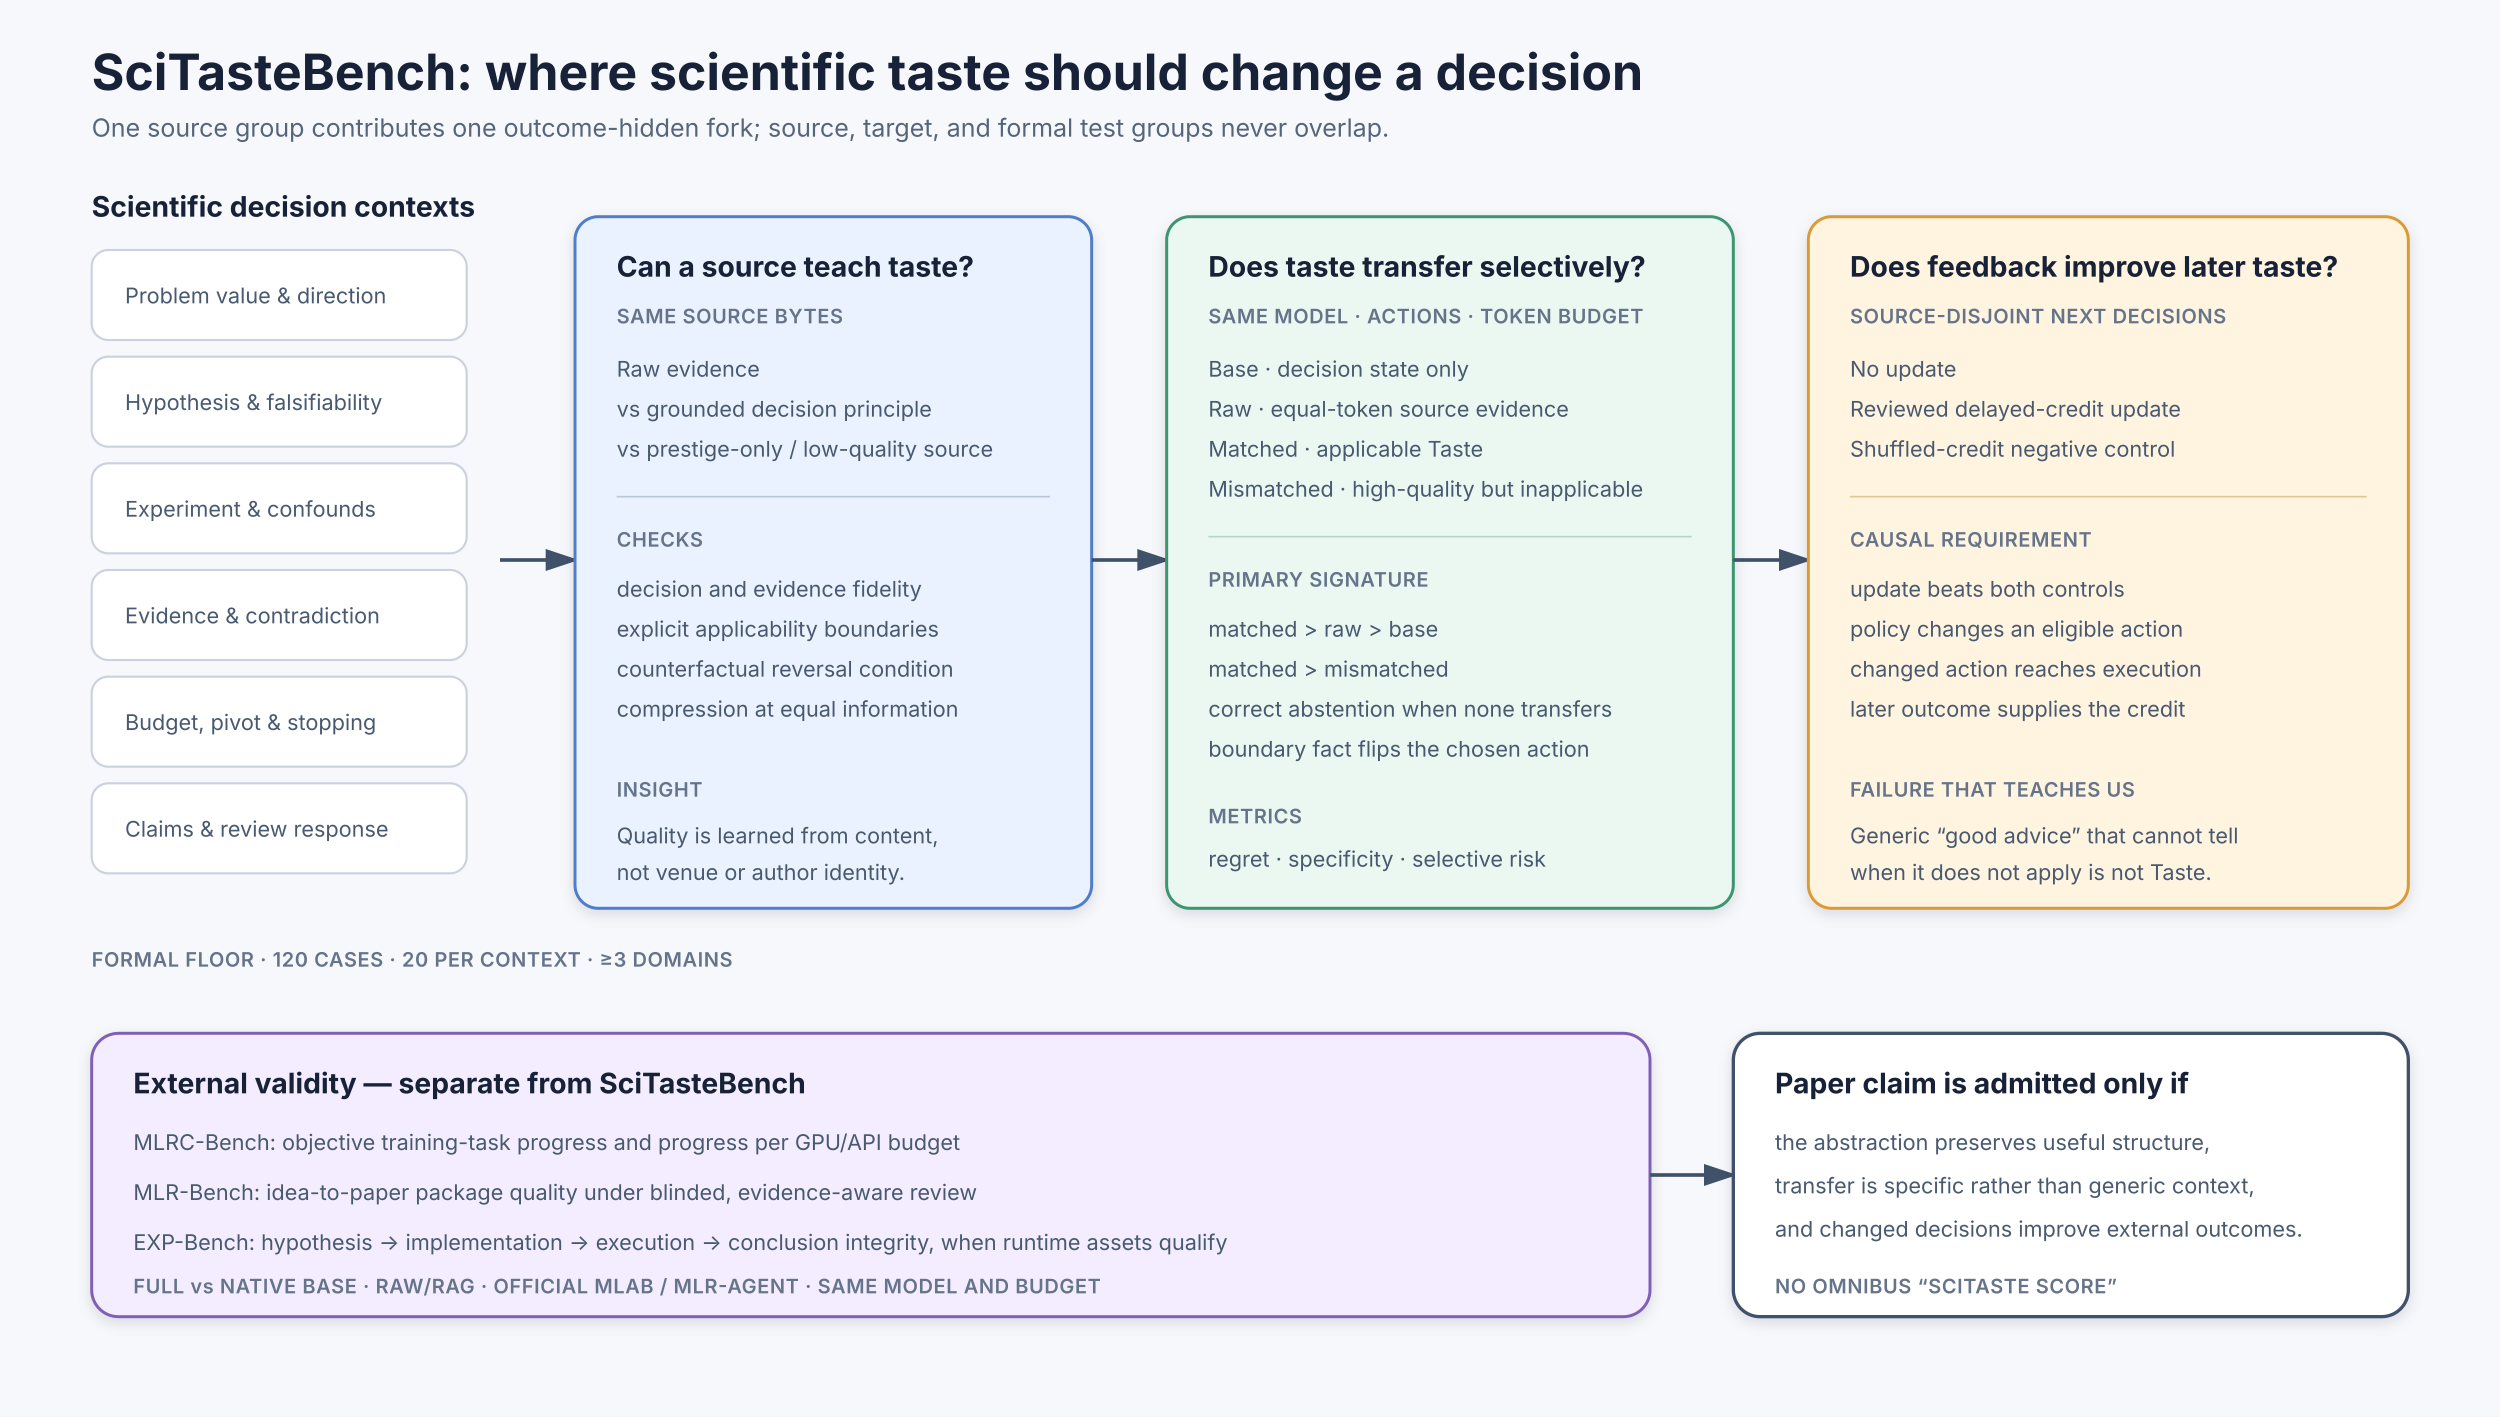
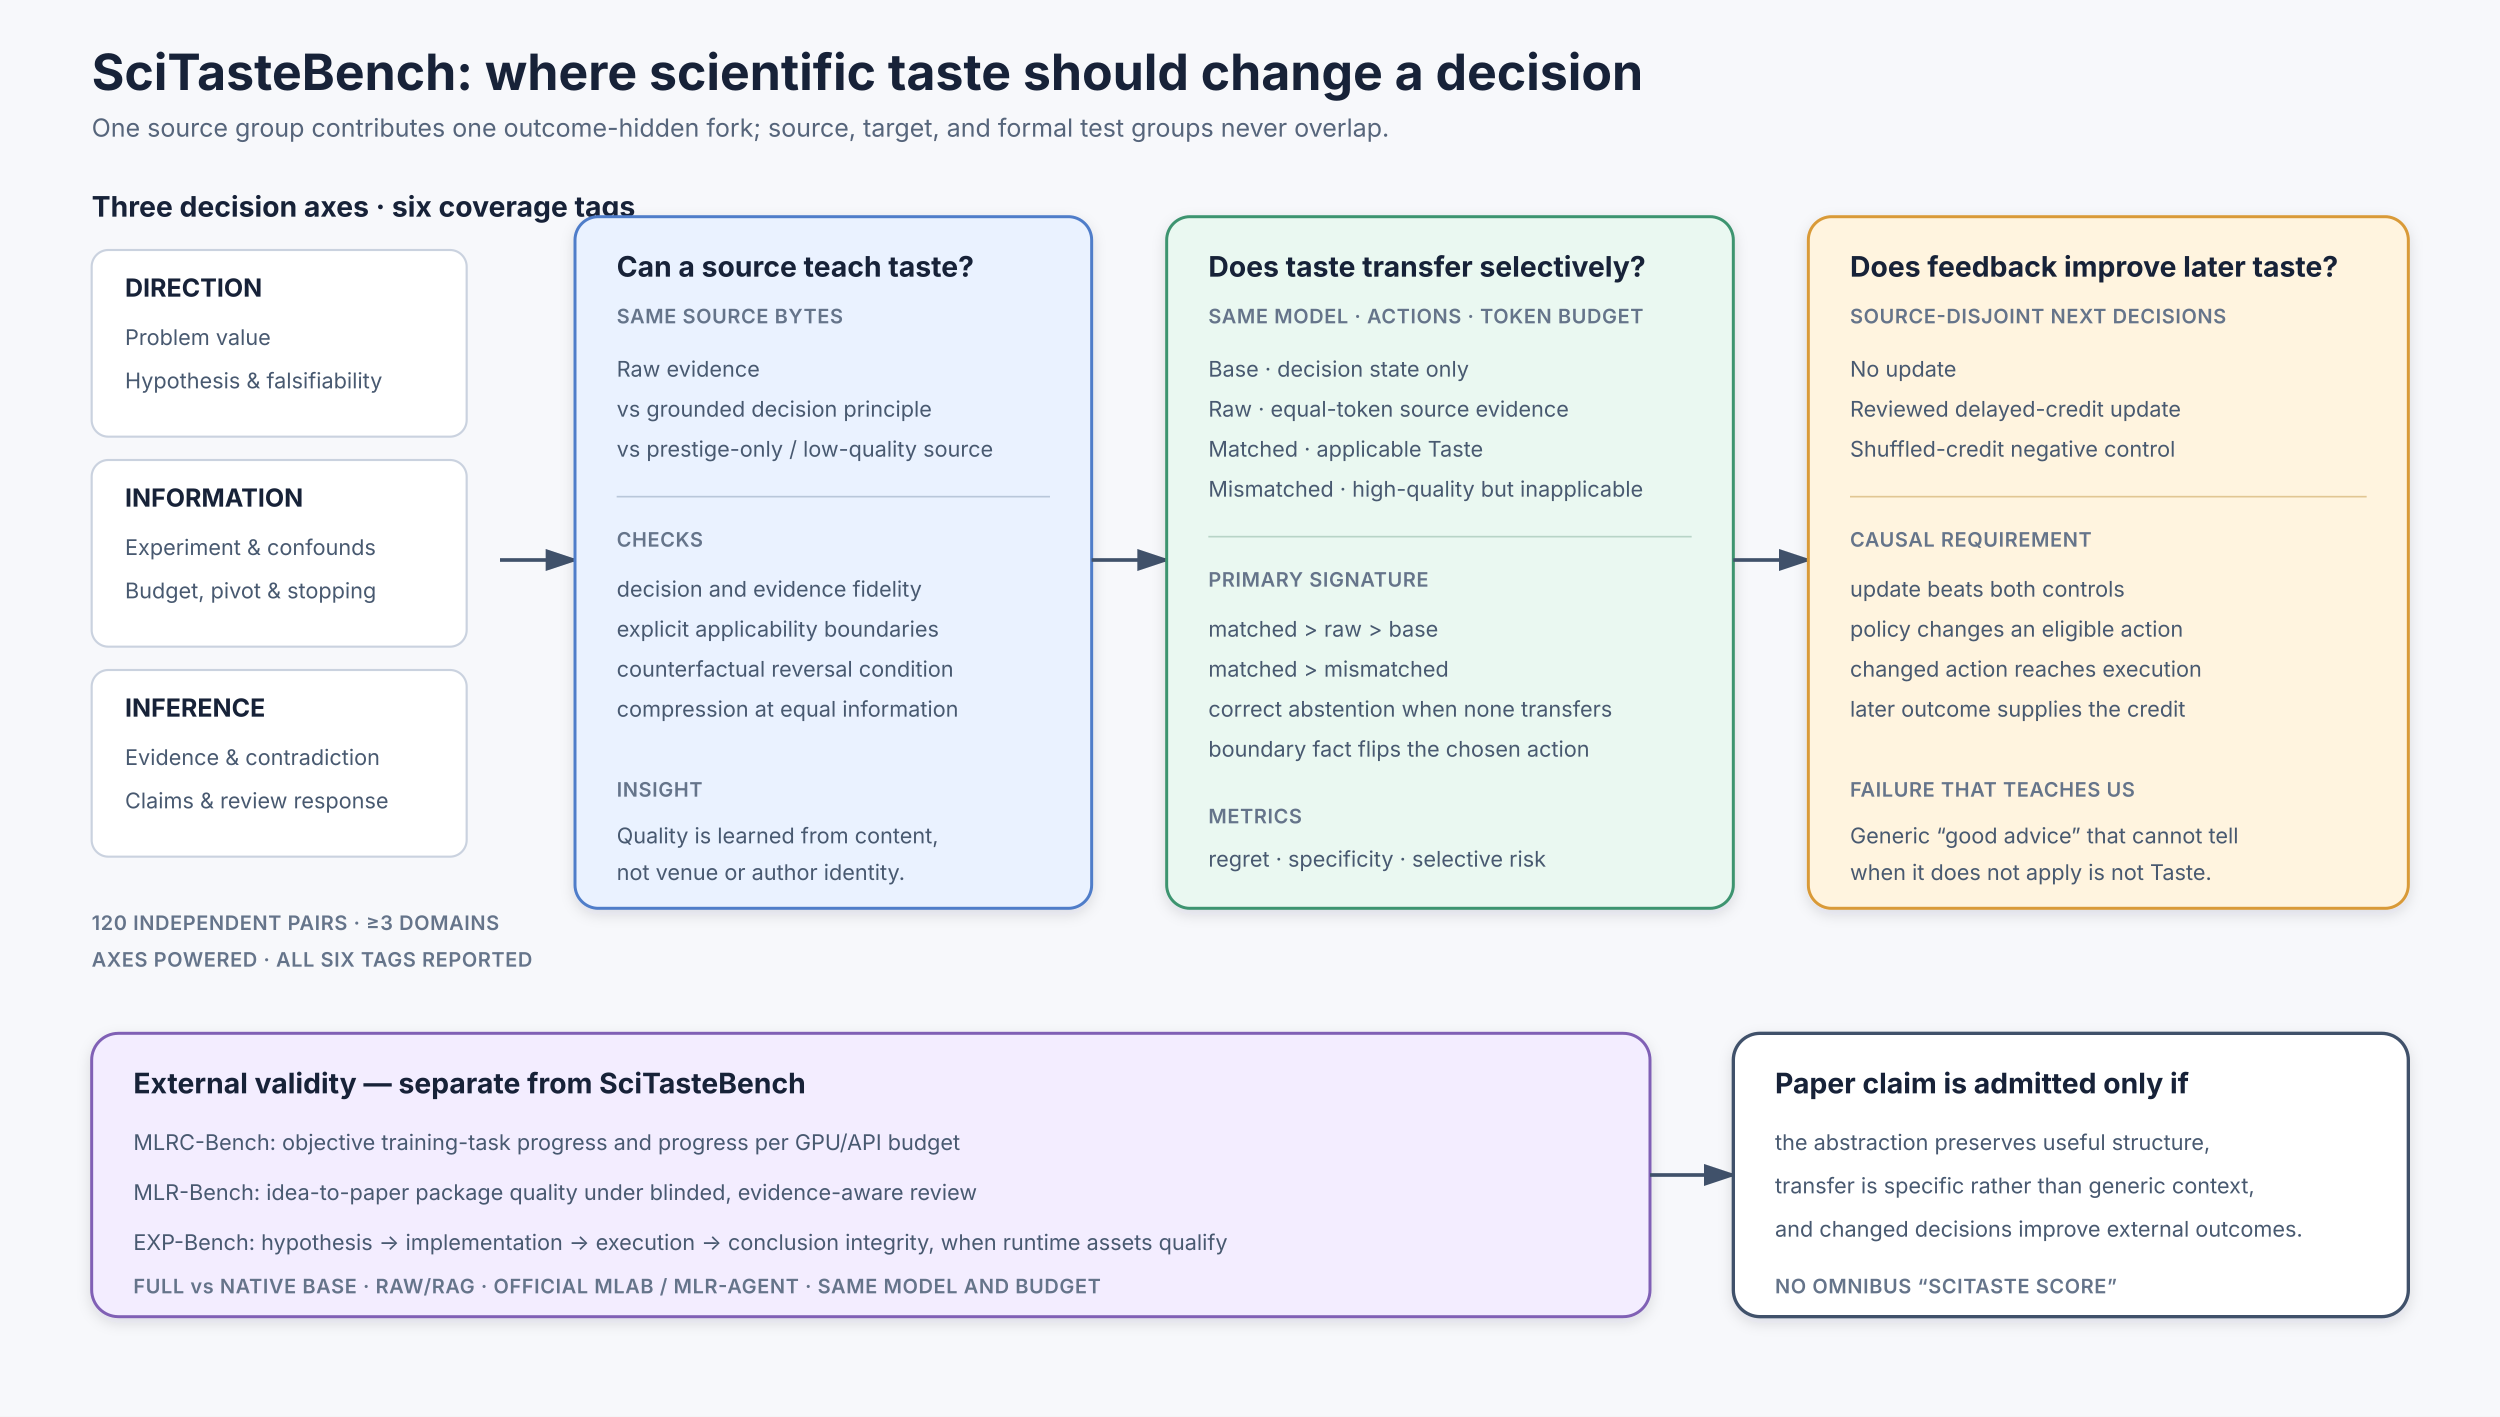
<svg xmlns="http://www.w3.org/2000/svg" width="1500" height="850" viewBox="0 0 1500 850" role="img" aria-labelledby="title desc">
  <defs>
    <marker id="arrow" markerWidth="10" markerHeight="10" refX="8" refY="3" orient="auto">
      <path d="M0 0 L0 6 L9 3 Z" fill="#40516a" />
    </marker>
    <filter id="shadow" x="-10%" y="-10%" width="120%" height="130%">
      <feDropShadow dx="0" dy="3" stdDeviation="4" flood-color="#172033" flood-opacity="0.12" />
    </filter>
    <style>
-       .bg{fill:#f7f8fb}.title{font:700 30px Inter,Arial,sans-serif;fill:#172238}.sub{font:400 15px Inter,Arial,sans-serif;fill:#56657b}.head{font:700 17px Inter,Arial,sans-serif;fill:#172238}.body{font:400 13px Inter,Arial,sans-serif;fill:#485970}.small{font:600 12px Inter,Arial,sans-serif;fill:#65748a;letter-spacing:.35px}.row{fill:#fff;stroke:#cad2df;stroke-width:1.3}.source{fill:#eaf2ff;stroke:#4f7dc9;stroke-width:1.8}.decision{fill:#eaf8f1;stroke:#3e9470;stroke-width:1.8}.learning{fill:#fff4df;stroke:#d99a37;stroke-width:1.8}.external{fill:#f3edff;stroke:#8061b5;stroke-width:1.8}.gate{fill:#fff;stroke:#40516a;stroke-width:2}.arrow{stroke:#40516a;stroke-width:2.2;fill:none;marker-end:url(#arrow)}
+       .bg{fill:#f7f8fb}.title{font:700 30px Inter,Arial,sans-serif;fill:#172238}.sub{font:400 15px Inter,Arial,sans-serif;fill:#56657b}.head{font:700 17px Inter,Arial,sans-serif;fill:#172238}.axis{font:700 15px Inter,Arial,sans-serif;fill:#172238}.body{font:400 13px Inter,Arial,sans-serif;fill:#485970}.small{font:600 12px Inter,Arial,sans-serif;fill:#65748a;letter-spacing:.35px}.row{fill:#fff;stroke:#cad2df;stroke-width:1.3}.source{fill:#eaf2ff;stroke:#4f7dc9;stroke-width:1.8}.decision{fill:#eaf8f1;stroke:#3e9470;stroke-width:1.8}.learning{fill:#fff4df;stroke:#d99a37;stroke-width:1.8}.external{fill:#f3edff;stroke:#8061b5;stroke-width:1.8}.gate{fill:#fff;stroke:#40516a;stroke-width:2}.arrow{stroke:#40516a;stroke-width:2.2;fill:none;marker-end:url(#arrow)}
    </style>
  </defs>
  <rect class="bg" width="1500" height="850" />
  <text class="title" x="55" y="54">SciTasteBench: where scientific taste should change a decision</text>
  <text class="sub" x="55" y="82">One source group contributes one outcome-hidden fork; source, target, and formal test groups never overlap.</text>
-   <text class="head" x="55" y="130">Scientific decision contexts</text>
-   <rect class="row" x="55" y="150" rx="10" width="225" height="54" />
-   <text class="body" x="75" y="182">Problem value &amp; direction</text>
-   <rect class="row" x="55" y="214" rx="10" width="225" height="54" />
-   <text class="body" x="75" y="246">Hypothesis &amp; falsifiability</text>
-   <rect class="row" x="55" y="278" rx="10" width="225" height="54" />
-   <text class="body" x="75" y="310">Experiment &amp; confounds</text>
-   <rect class="row" x="55" y="342" rx="10" width="225" height="54" />
-   <text class="body" x="75" y="374">Evidence &amp; contradiction</text>
-   <rect class="row" x="55" y="406" rx="10" width="225" height="54" />
-   <text class="body" x="75" y="438">Budget, pivot &amp; stopping</text>
-   <rect class="row" x="55" y="470" rx="10" width="225" height="54" />
-   <text class="body" x="75" y="502">Claims &amp; review response</text>
-   <text class="small" x="55" y="580">FORMAL FLOOR · 120 CASES · 20 PER CONTEXT · ≥3 DOMAINS</text>
+   <text class="head" x="55" y="130">Three decision axes · six coverage tags</text>
+   <rect class="row" x="55" y="150" rx="10" width="225" height="112" />
+   <text class="axis" x="75" y="178">DIRECTION</text>
+   <text class="body" x="75" y="207">Problem value</text>
+   <text class="body" x="75" y="233">Hypothesis &amp; falsifiability</text>
+   <rect class="row" x="55" y="276" rx="10" width="225" height="112" />
+   <text class="axis" x="75" y="304">INFORMATION</text>
+   <text class="body" x="75" y="333">Experiment &amp; confounds</text>
+   <text class="body" x="75" y="359">Budget, pivot &amp; stopping</text>
+   <rect class="row" x="55" y="402" rx="10" width="225" height="112" />
+   <text class="axis" x="75" y="430">INFERENCE</text>
+   <text class="body" x="75" y="459">Evidence &amp; contradiction</text>
+   <text class="body" x="75" y="485">Claims &amp; review response</text>
+   <text class="small" x="55" y="558">120 INDEPENDENT PAIRS · ≥3 DOMAINS</text>
+   <text class="small" x="55" y="580">AXES POWERED · ALL SIX TAGS REPORTED</text>
  <path class="arrow" d="M300 336 H345" />
  <rect class="source" filter="url(#shadow)" x="345" y="130" rx="14" width="310" height="415" />
  <text class="head" x="370" y="166">Can a source teach taste?</text>
  <text class="small" x="370" y="194">SAME SOURCE BYTES</text>
  <text class="body" x="370" y="226">Raw evidence</text>
  <text class="body" x="370" y="250">vs grounded decision principle</text>
  <text class="body" x="370" y="274">vs prestige-only / low-quality source</text>
  <line x1="370" y1="298" x2="630" y2="298" stroke="#b9c7da" />
  <text class="small" x="370" y="328">CHECKS</text>
  <text class="body" x="370" y="358">decision and evidence fidelity</text>
  <text class="body" x="370" y="382">explicit applicability boundaries</text>
  <text class="body" x="370" y="406">counterfactual reversal condition</text>
  <text class="body" x="370" y="430">compression at equal information</text>
  <text class="small" x="370" y="478">INSIGHT</text>
  <text class="body" x="370" y="506">Quality is learned from content,</text>
  <text class="body" x="370" y="528">not venue or author identity.</text>
  <path class="arrow" d="M655 336 H700" />
  <rect class="decision" filter="url(#shadow)" x="700" y="130" rx="14" width="340" height="415" />
  <text class="head" x="725" y="166">Does taste transfer selectively?</text>
  <text class="small" x="725" y="194">SAME MODEL · ACTIONS · TOKEN BUDGET</text>
  <text class="body" x="725" y="226">Base · decision state only</text>
  <text class="body" x="725" y="250">Raw · equal-token source evidence</text>
  <text class="body" x="725" y="274">Matched · applicable Taste</text>
  <text class="body" x="725" y="298">Mismatched · high-quality but inapplicable</text>
  <line x1="725" y1="322" x2="1015" y2="322" stroke="#b8d4c7" />
  <text class="small" x="725" y="352">PRIMARY SIGNATURE</text>
  <text class="body" x="725" y="382">matched &gt; raw &gt; base</text>
  <text class="body" x="725" y="406">matched &gt; mismatched</text>
  <text class="body" x="725" y="430">correct abstention when none transfers</text>
  <text class="body" x="725" y="454">boundary fact flips the chosen action</text>
  <text class="small" x="725" y="494">METRICS</text>
  <text class="body" x="725" y="520">regret · specificity · selective risk</text>
  <path class="arrow" d="M1040 336 H1085" />
  <rect class="learning" filter="url(#shadow)" x="1085" y="130" rx="14" width="360" height="415" />
  <text class="head" x="1110" y="166">Does feedback improve later taste?</text>
  <text class="small" x="1110" y="194">SOURCE-DISJOINT NEXT DECISIONS</text>
  <text class="body" x="1110" y="226">No update</text>
  <text class="body" x="1110" y="250">Reviewed delayed-credit update</text>
  <text class="body" x="1110" y="274">Shuffled-credit negative control</text>
  <line x1="1110" y1="298" x2="1420" y2="298" stroke="#e1c693" />
  <text class="small" x="1110" y="328">CAUSAL REQUIREMENT</text>
  <text class="body" x="1110" y="358">update beats both controls</text>
  <text class="body" x="1110" y="382">policy changes an eligible action</text>
  <text class="body" x="1110" y="406">changed action reaches execution</text>
  <text class="body" x="1110" y="430">later outcome supplies the credit</text>
  <text class="small" x="1110" y="478">FAILURE THAT TEACHES US</text>
  <text class="body" x="1110" y="506">Generic “good advice” that cannot tell</text>
  <text class="body" x="1110" y="528">when it does not apply is not Taste.</text>
  <rect class="external" filter="url(#shadow)" x="55" y="620" rx="16" width="935" height="170" />
  <text class="head" x="80" y="656">External validity — separate from SciTasteBench</text>
  <text class="body" x="80" y="690">MLRC-Bench: objective training-task progress and progress per GPU/API budget</text>
  <text class="body" x="80" y="720">MLR-Bench: idea-to-paper package quality under blinded, evidence-aware review</text>
  <text class="body" x="80" y="750">EXP-Bench: hypothesis → implementation → execution → conclusion integrity, when runtime assets qualify</text>
  <text class="small" x="80" y="776">FULL vs NATIVE BASE · RAW/RAG · OFFICIAL MLAB / MLR-AGENT · SAME MODEL AND BUDGET</text>
  <path class="arrow" d="M990 705 H1040" />
  <rect class="gate" filter="url(#shadow)" x="1040" y="620" rx="16" width="405" height="170" />
  <text class="head" x="1065" y="656">Paper claim is admitted only if</text>
  <text class="body" x="1065" y="690">the abstraction preserves useful structure,</text>
  <text class="body" x="1065" y="716">transfer is specific rather than generic context,</text>
  <text class="body" x="1065" y="742">and changed decisions improve external outcomes.</text>
  <text class="small" x="1065" y="776">NO OMNIBUS “SCITASTE SCORE”</text>
</svg>
